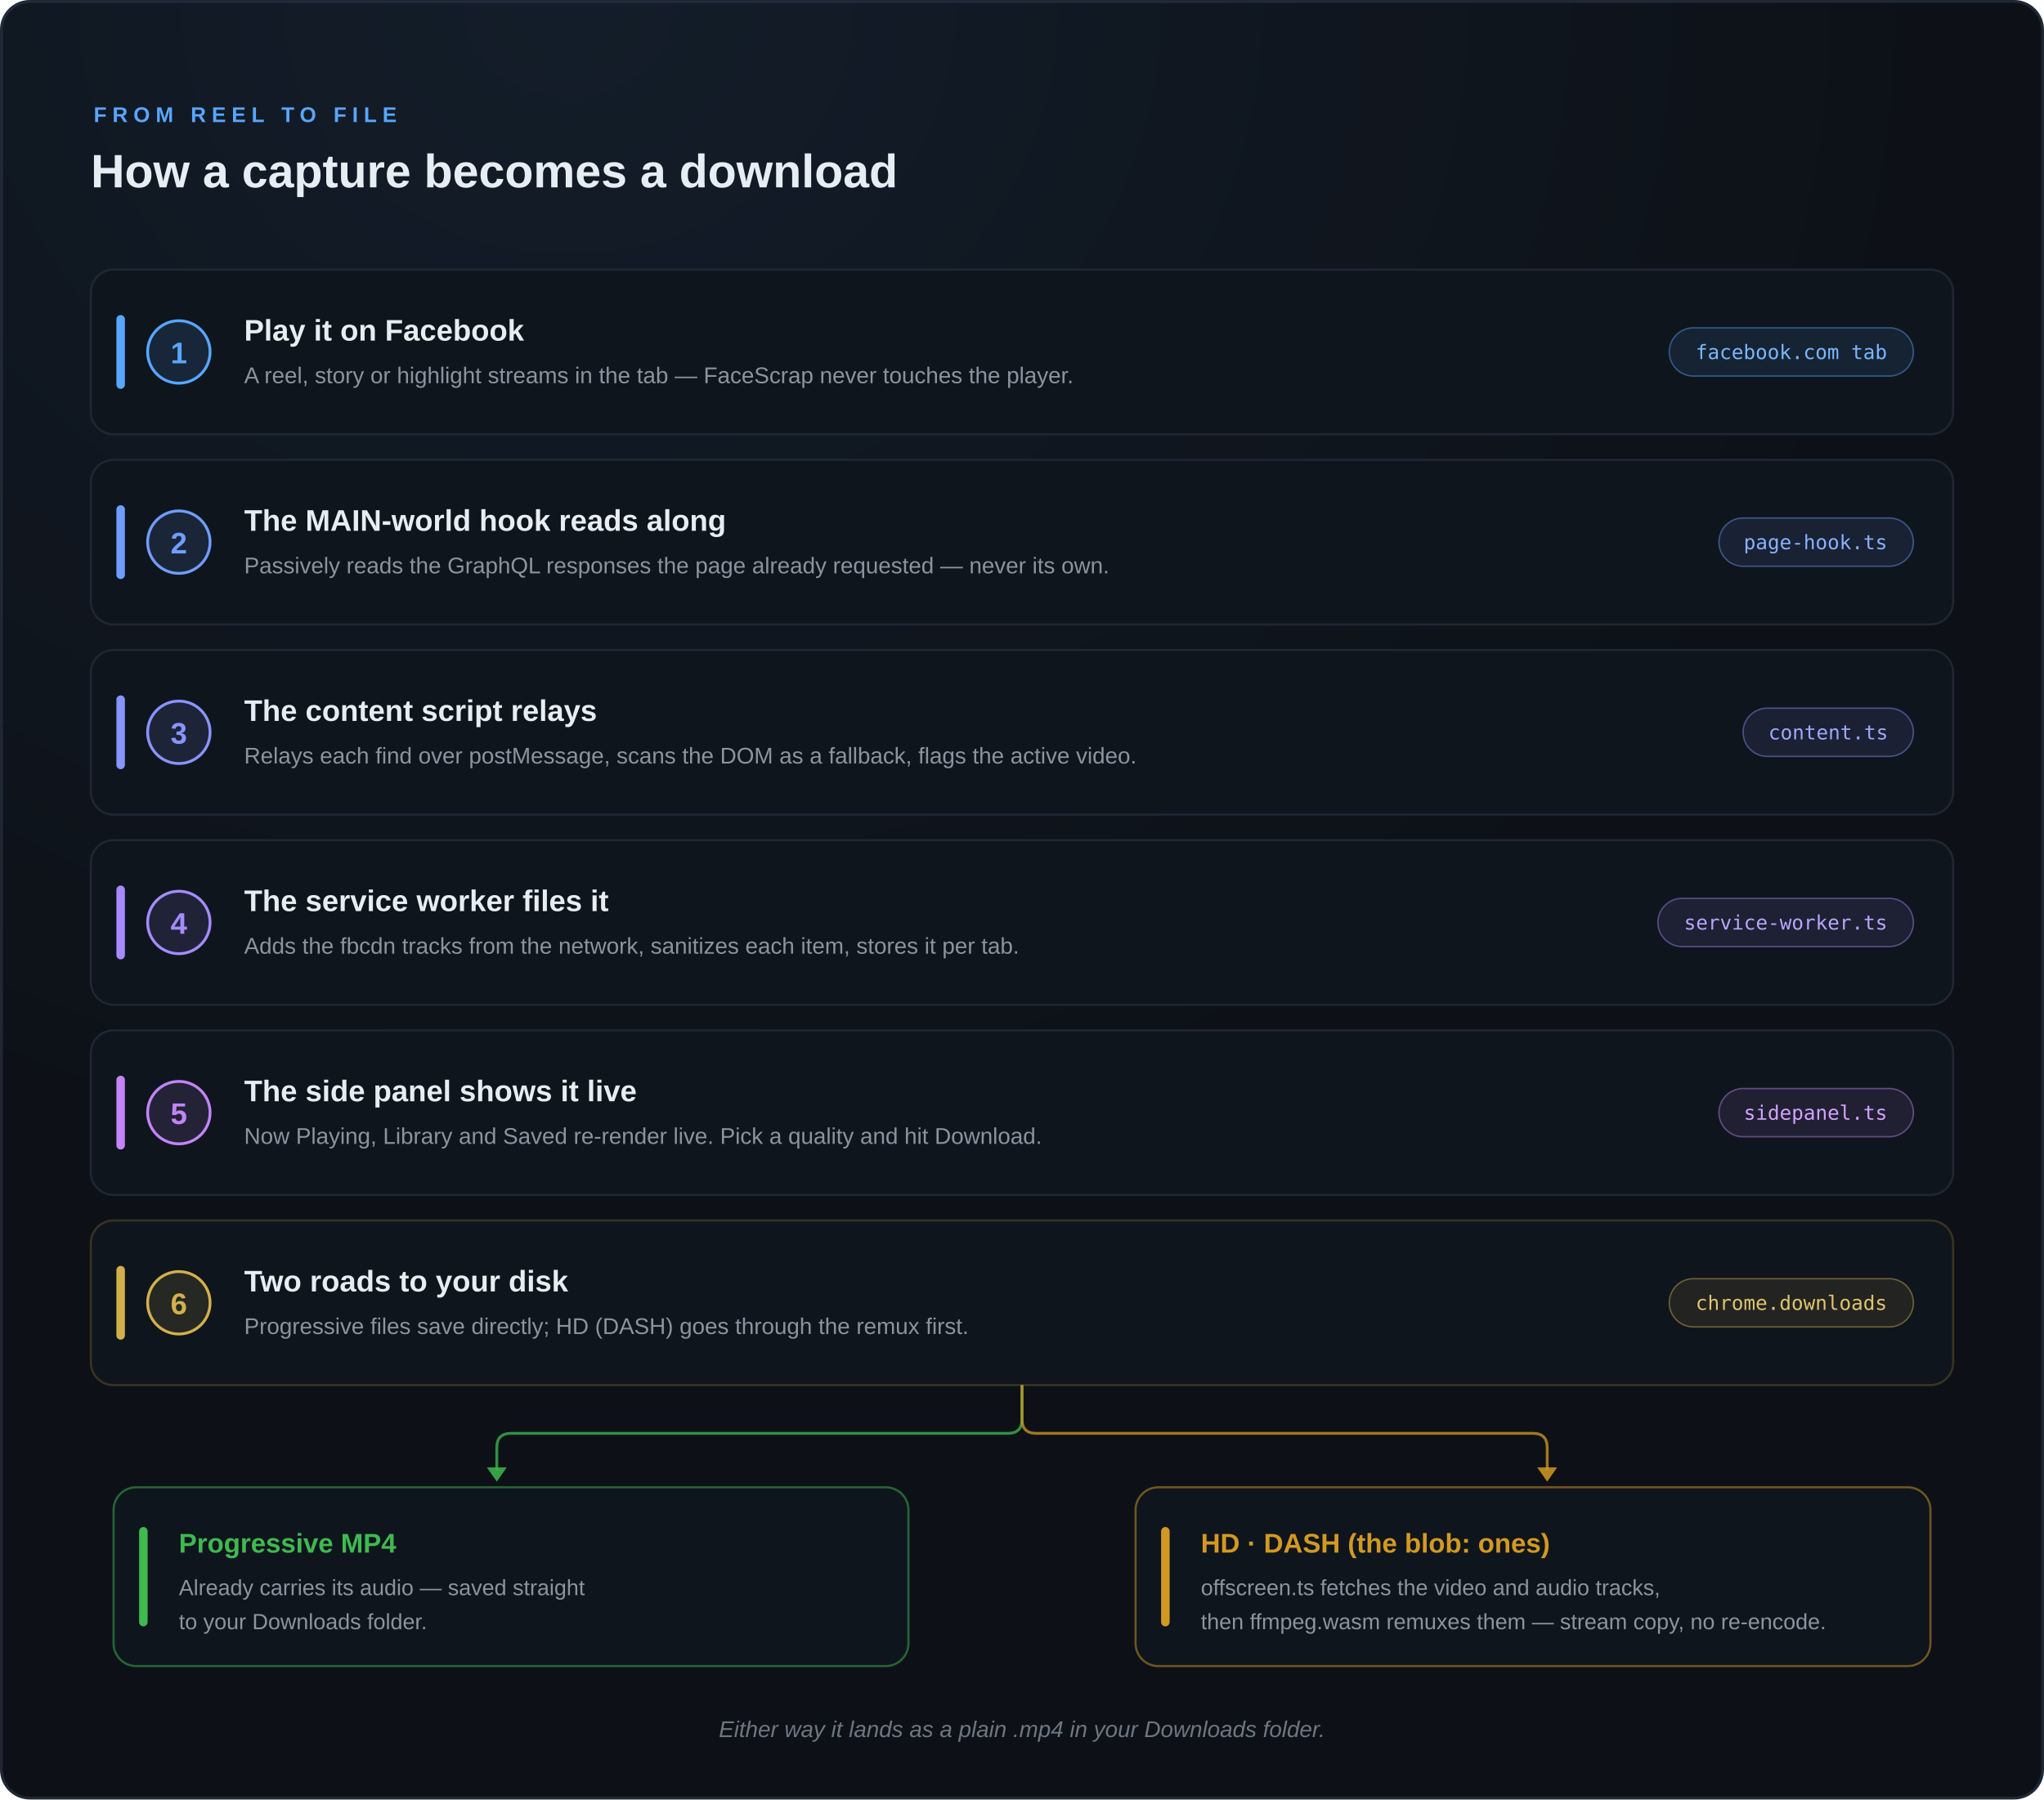
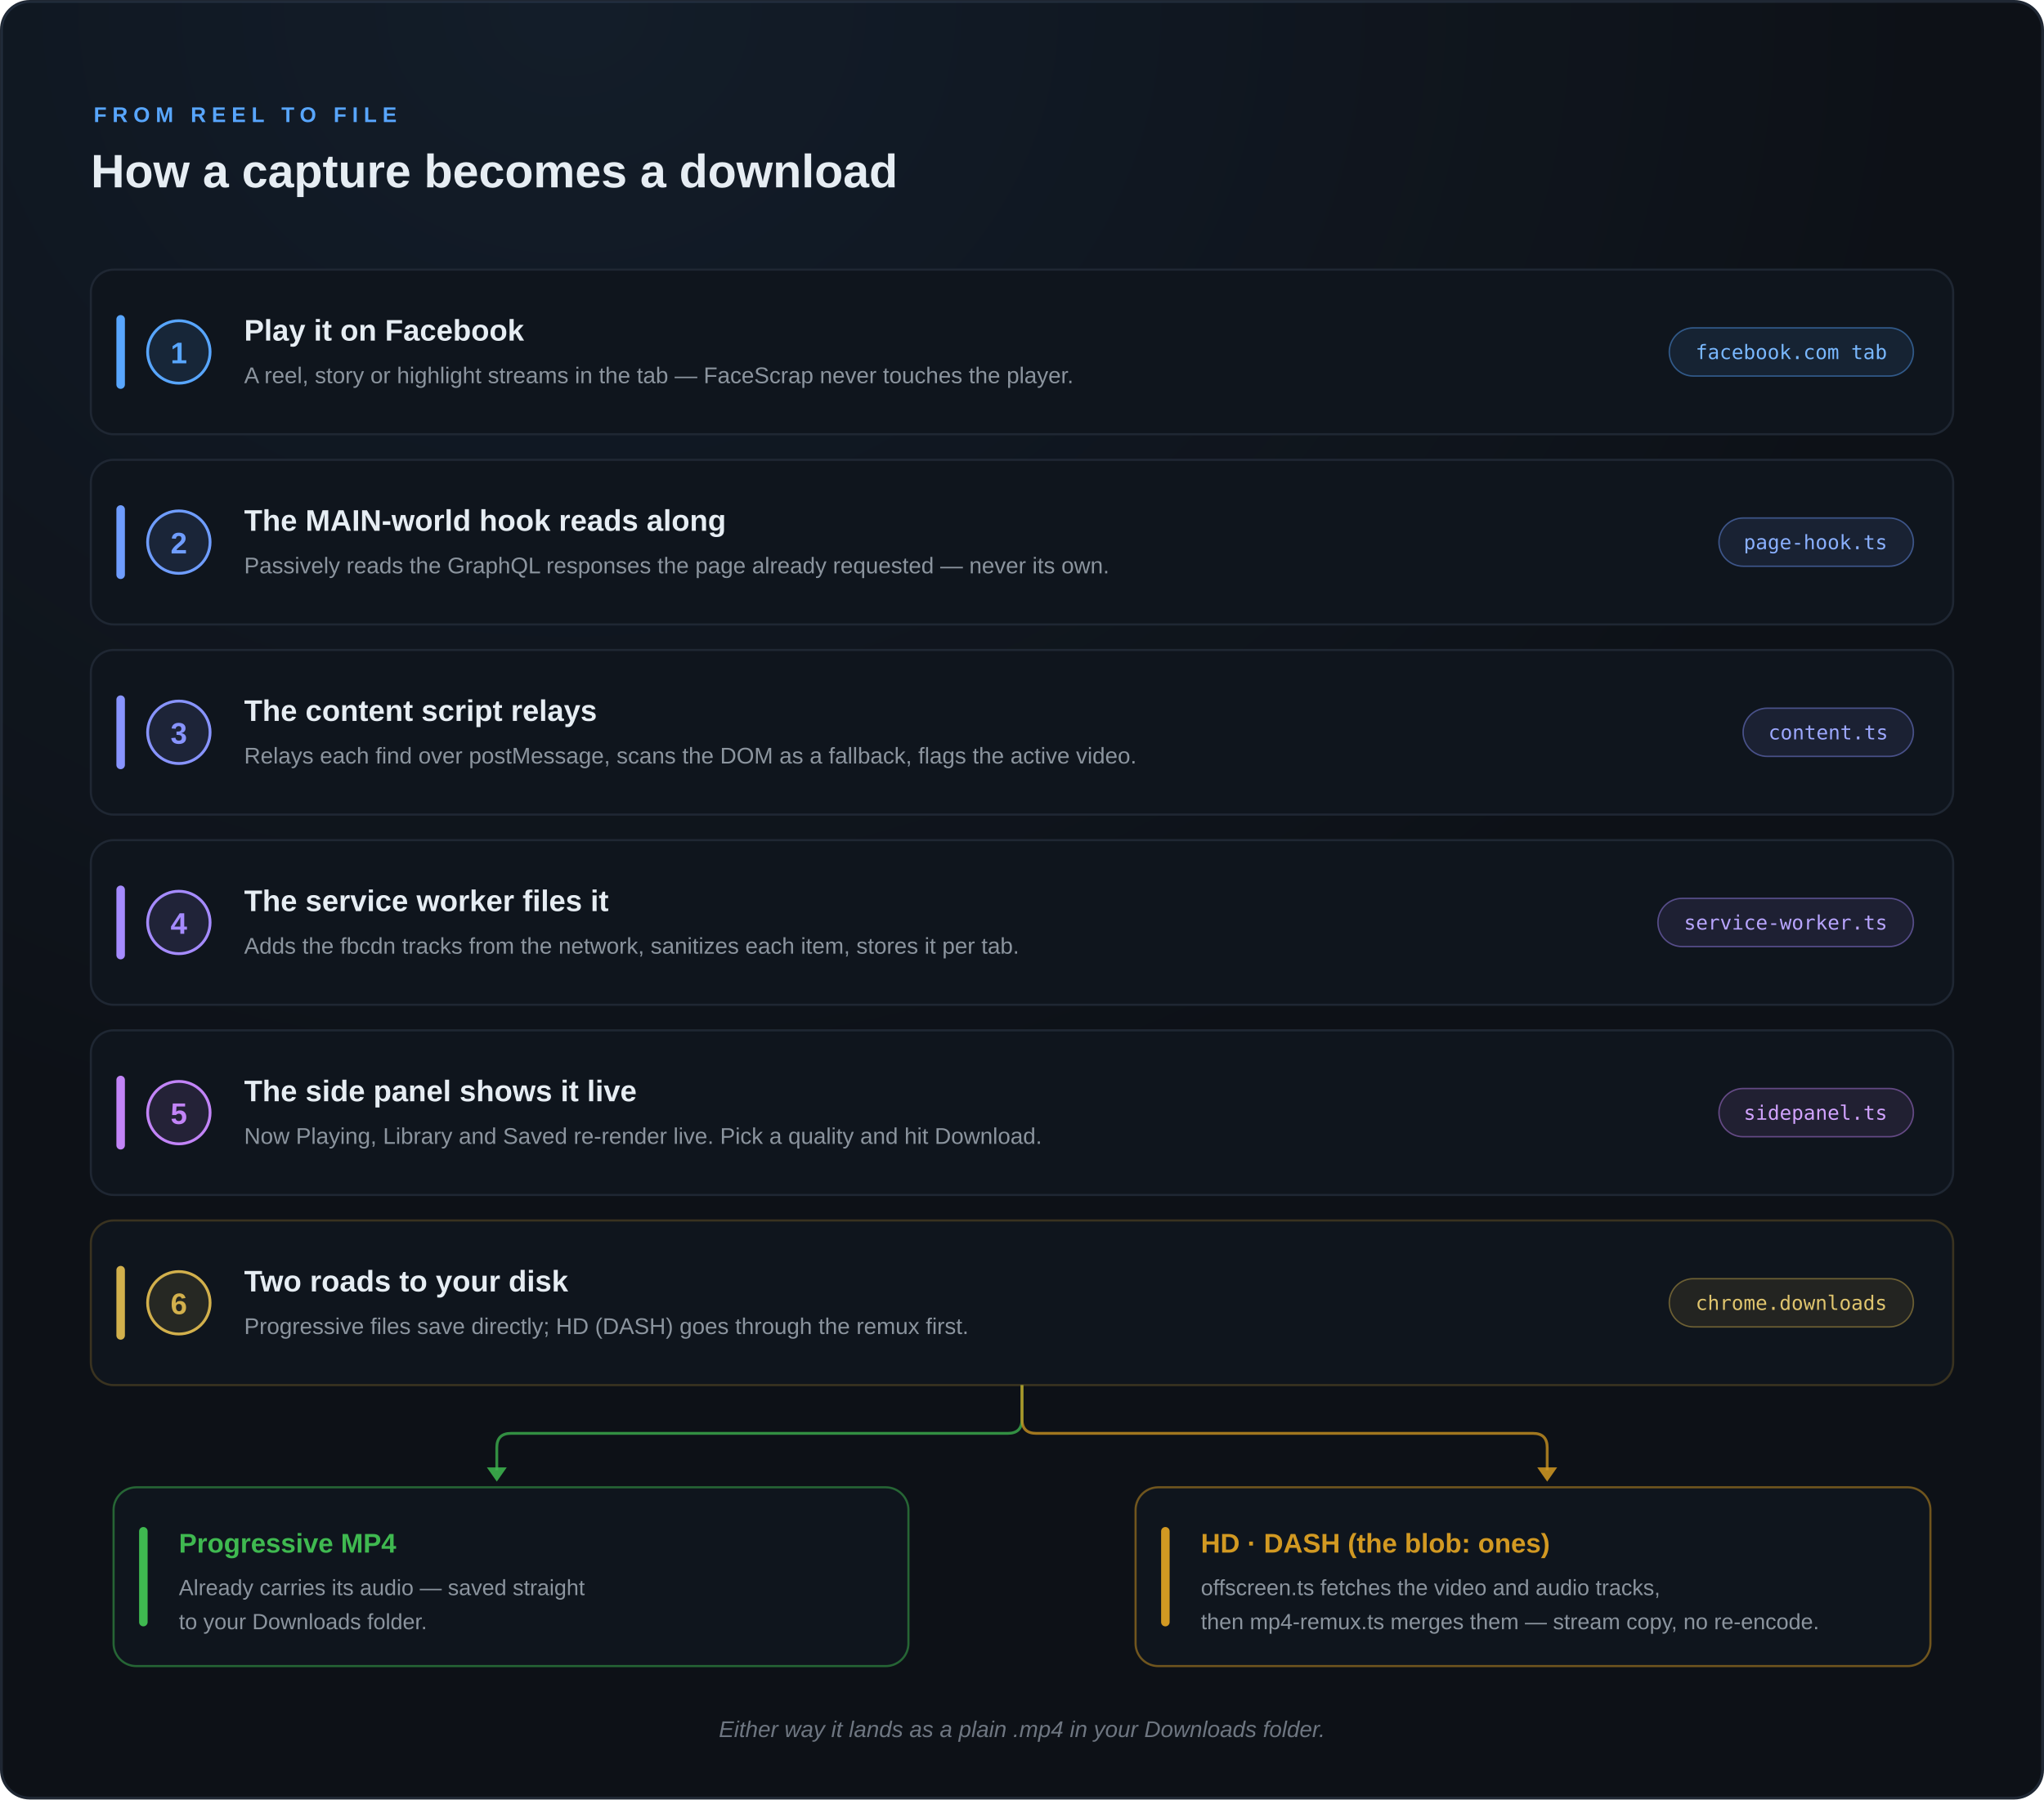
<svg xmlns="http://www.w3.org/2000/svg" viewBox="0 0 1440 1268" font-family="'Segoe UI', -apple-system, 'Helvetica Neue', Arial, sans-serif">
  <defs>
    <radialGradient id="glow" cx="0.28" cy="0" r="1.1">
      <stop offset="0" stop-color="#58a6ff" stop-opacity="0.08" />
      <stop offset="0.6" stop-color="#58a6ff" stop-opacity="0" />
    </radialGradient>
  </defs>
  <rect x="1" y="1" width="1438" height="1266" rx="20" fill="#0d1117" stroke="#1f2733" stroke-width="2" />
  <rect x="1" y="1" width="1438" height="1266" rx="20" fill="url(#glow)" />
  <text x="66" y="86" font-size="15" font-weight="700" letter-spacing="4" fill="#58a6ff">FROM REEL TO FILE</text>
  <text x="64" y="132" font-size="33" font-weight="700" fill="#e6edf3">How a capture becomes a download</text>
  <rect x="64" y="190" width="1312" height="116" rx="16" fill="#0f151d" stroke="#1f2733" stroke-width="1.5" />
  <rect x="82" y="222" width="6" height="52" rx="3" fill="#58a6ff" />
  <circle cx="126" cy="248" r="22" fill="#58a6ff" fill-opacity="0.12" stroke="#58a6ff" stroke-width="2" />
  <text x="126" y="256" font-size="21" font-weight="700" fill="#58a6ff" text-anchor="middle">1</text>
  <text x="172" y="240" font-size="21" font-weight="600" fill="#e6edf3">Play it on Facebook</text>
  <text x="172" y="270" font-size="16" fill="#8b949e">A reel, story or highlight streams in the tab — FaceScrap never touches the player.</text>
  <rect x="1176" y="231" width="172" height="34" rx="17" fill="#58a6ff" fill-opacity="0.1" stroke="#58a6ff" stroke-opacity="0.45" />
  <text x="1262" y="253" font-size="14" font-family="ui-monospace, 'Cascadia Code', Consolas, monospace" fill="#79b8ff" text-anchor="middle">facebook.com tab</text>
  <rect x="64" y="324" width="1312" height="116" rx="16" fill="#0f151d" stroke="#1f2733" stroke-width="1.5" />
  <rect x="82" y="356" width="6" height="52" rx="3" fill="#6f9dff" />
  <circle cx="126" cy="382" r="22" fill="#6f9dff" fill-opacity="0.12" stroke="#6f9dff" stroke-width="2" />
  <text x="126" y="390" font-size="21" font-weight="700" fill="#6f9dff" text-anchor="middle">2</text>
  <text x="172" y="374" font-size="21" font-weight="600" fill="#e6edf3">The MAIN-world hook reads along</text>
  <text x="172" y="404" font-size="16" fill="#8b949e">Passively reads the GraphQL responses the page already requested — never its own.</text>
  <rect x="1211" y="365" width="137" height="34" rx="17" fill="#6f9dff" fill-opacity="0.1" stroke="#6f9dff" stroke-opacity="0.45" />
  <text x="1279" y="387" font-size="14" font-family="ui-monospace, 'Cascadia Code', Consolas, monospace" fill="#8ab0ff" text-anchor="middle">page-hook.ts</text>
  <rect x="64" y="458" width="1312" height="116" rx="16" fill="#0f151d" stroke="#1f2733" stroke-width="1.5" />
  <rect x="82" y="490" width="6" height="52" rx="3" fill="#8894ff" />
  <circle cx="126" cy="516" r="22" fill="#8894ff" fill-opacity="0.12" stroke="#8894ff" stroke-width="2" />
  <text x="126" y="524" font-size="21" font-weight="700" fill="#8894ff" text-anchor="middle">3</text>
  <text x="172" y="508" font-size="21" font-weight="600" fill="#e6edf3">The content script relays</text>
  <text x="172" y="538" font-size="16" fill="#8b949e">Relays each find over postMessage, scans the DOM as a fallback, flags the active video.</text>
  <rect x="1228" y="499" width="120" height="34" rx="17" fill="#8894ff" fill-opacity="0.1" stroke="#8894ff" stroke-opacity="0.45" />
  <text x="1288" y="521" font-size="14" font-family="ui-monospace, 'Cascadia Code', Consolas, monospace" fill="#9da8ff" text-anchor="middle">content.ts</text>
  <rect x="64" y="592" width="1312" height="116" rx="16" fill="#0f151d" stroke="#1f2733" stroke-width="1.5" />
  <rect x="82" y="624" width="6" height="52" rx="3" fill="#a58bff" />
  <circle cx="126" cy="650" r="22" fill="#a58bff" fill-opacity="0.12" stroke="#a58bff" stroke-width="2" />
  <text x="126" y="658" font-size="21" font-weight="700" fill="#a58bff" text-anchor="middle">4</text>
  <text x="172" y="642" font-size="21" font-weight="600" fill="#e6edf3">The service worker files it</text>
  <text x="172" y="672" font-size="16" fill="#8b949e">Adds the fbcdn tracks from the network, sanitizes each item, stores it per tab.</text>
  <rect x="1168" y="633" width="180" height="34" rx="17" fill="#a58bff" fill-opacity="0.1" stroke="#a58bff" stroke-opacity="0.45" />
  <text x="1258" y="655" font-size="14" font-family="ui-monospace, 'Cascadia Code', Consolas, monospace" fill="#b8a5ff" text-anchor="middle">service-worker.ts</text>
  <rect x="64" y="726" width="1312" height="116" rx="16" fill="#0f151d" stroke="#1f2733" stroke-width="1.5" />
  <rect x="82" y="758" width="6" height="52" rx="3" fill="#c284f7" />
  <circle cx="126" cy="784" r="22" fill="#c284f7" fill-opacity="0.12" stroke="#c284f7" stroke-width="2" />
  <text x="126" y="792" font-size="21" font-weight="700" fill="#c284f7" text-anchor="middle">5</text>
  <text x="172" y="776" font-size="21" font-weight="600" fill="#e6edf3">The side panel shows it live</text>
  <text x="172" y="806" font-size="16" fill="#8b949e">Now Playing, Library and Saved re-render live. Pick a quality and hit Download.</text>
  <rect x="1211" y="767" width="137" height="34" rx="17" fill="#c284f7" fill-opacity="0.1" stroke="#c284f7" stroke-opacity="0.45" />
  <text x="1279" y="789" font-size="14" font-family="ui-monospace, 'Cascadia Code', Consolas, monospace" fill="#d2a3ff" text-anchor="middle">sidepanel.ts</text>
  <rect x="64" y="860" width="1312" height="116" rx="16" fill="#0f151d" stroke="#3a3320" stroke-width="1.5" />
  <rect x="82" y="892" width="6" height="52" rx="3" fill="#d2b04c" />
  <circle cx="126" cy="918" r="22" fill="#d2b04c" fill-opacity="0.12" stroke="#d2b04c" stroke-width="2" />
  <text x="126" y="926" font-size="21" font-weight="700" fill="#d2b04c" text-anchor="middle">6</text>
  <text x="172" y="910" font-size="21" font-weight="600" fill="#e6edf3">Two roads to your disk</text>
  <text x="172" y="940" font-size="16" fill="#8b949e">Progressive files save directly; HD (DASH) goes through the remux first.</text>
  <rect x="1176" y="901" width="172" height="34" rx="17" fill="#d2b04c" fill-opacity="0.1" stroke="#d2b04c" stroke-opacity="0.45" />
  <text x="1262" y="923" font-size="14" font-family="ui-monospace, 'Cascadia Code', Consolas, monospace" fill="#e0c56e" text-anchor="middle">chrome.downloads</text>
  <path d="M720,976 V1000 Q720,1010 710,1010 H360 Q350,1010 350,1020 V1036" fill="none" stroke="#3fb950" stroke-width="2" stroke-opacity="0.75" />
  <polygon points="343,1034 357,1034 350,1044" fill="#3fb950" fill-opacity="0.85" />
  <path d="M720,976 V1000 Q720,1010 730,1010 H1080 Q1090,1010 1090,1020 V1036" fill="none" stroke="#d29922" stroke-width="2" stroke-opacity="0.75" />
  <polygon points="1083,1034 1097,1034 1090,1044" fill="#d29922" fill-opacity="0.85" />
  <rect x="80" y="1048" width="560" height="126" rx="16" fill="#0f151d" stroke="#3fb950" stroke-opacity="0.5" stroke-width="1.5" />
  <rect x="98" y="1076" width="6" height="70" rx="3" fill="#3fb950" />
  <text x="126" y="1094" font-size="19" font-weight="700" fill="#3fb950">Progressive MP4</text>
  <text x="126" y="1124" font-size="15.5" fill="#8b949e">Already carries its audio — saved straight</text>
  <text x="126" y="1148" font-size="15.5" fill="#8b949e">to your Downloads folder.</text>
  <rect x="800" y="1048" width="560" height="126" rx="16" fill="#0f151d" stroke="#d29922" stroke-opacity="0.5" stroke-width="1.5" />
  <rect x="818" y="1076" width="6" height="70" rx="3" fill="#d29922" />
  <text x="846" y="1094" font-size="19" font-weight="700" fill="#d29922">HD · DASH (the blob: ones)</text>
  <text x="846" y="1124" font-size="15.5" fill="#8b949e">offscreen.ts fetches the video and audio tracks,</text>
-   <text x="846" y="1148" font-size="15.5" fill="#8b949e">then ffmpeg.wasm remuxes them — stream copy, no re-encode.</text>
+   <text x="846" y="1148" font-size="15.5" fill="#8b949e">then mp4-remux.ts merges them — stream copy, no re-encode.</text>
  <text x="720" y="1224" font-size="16" font-style="italic" fill="#6e7681" text-anchor="middle">Either way it lands as a plain .mp4 in your Downloads folder.</text>
</svg>
